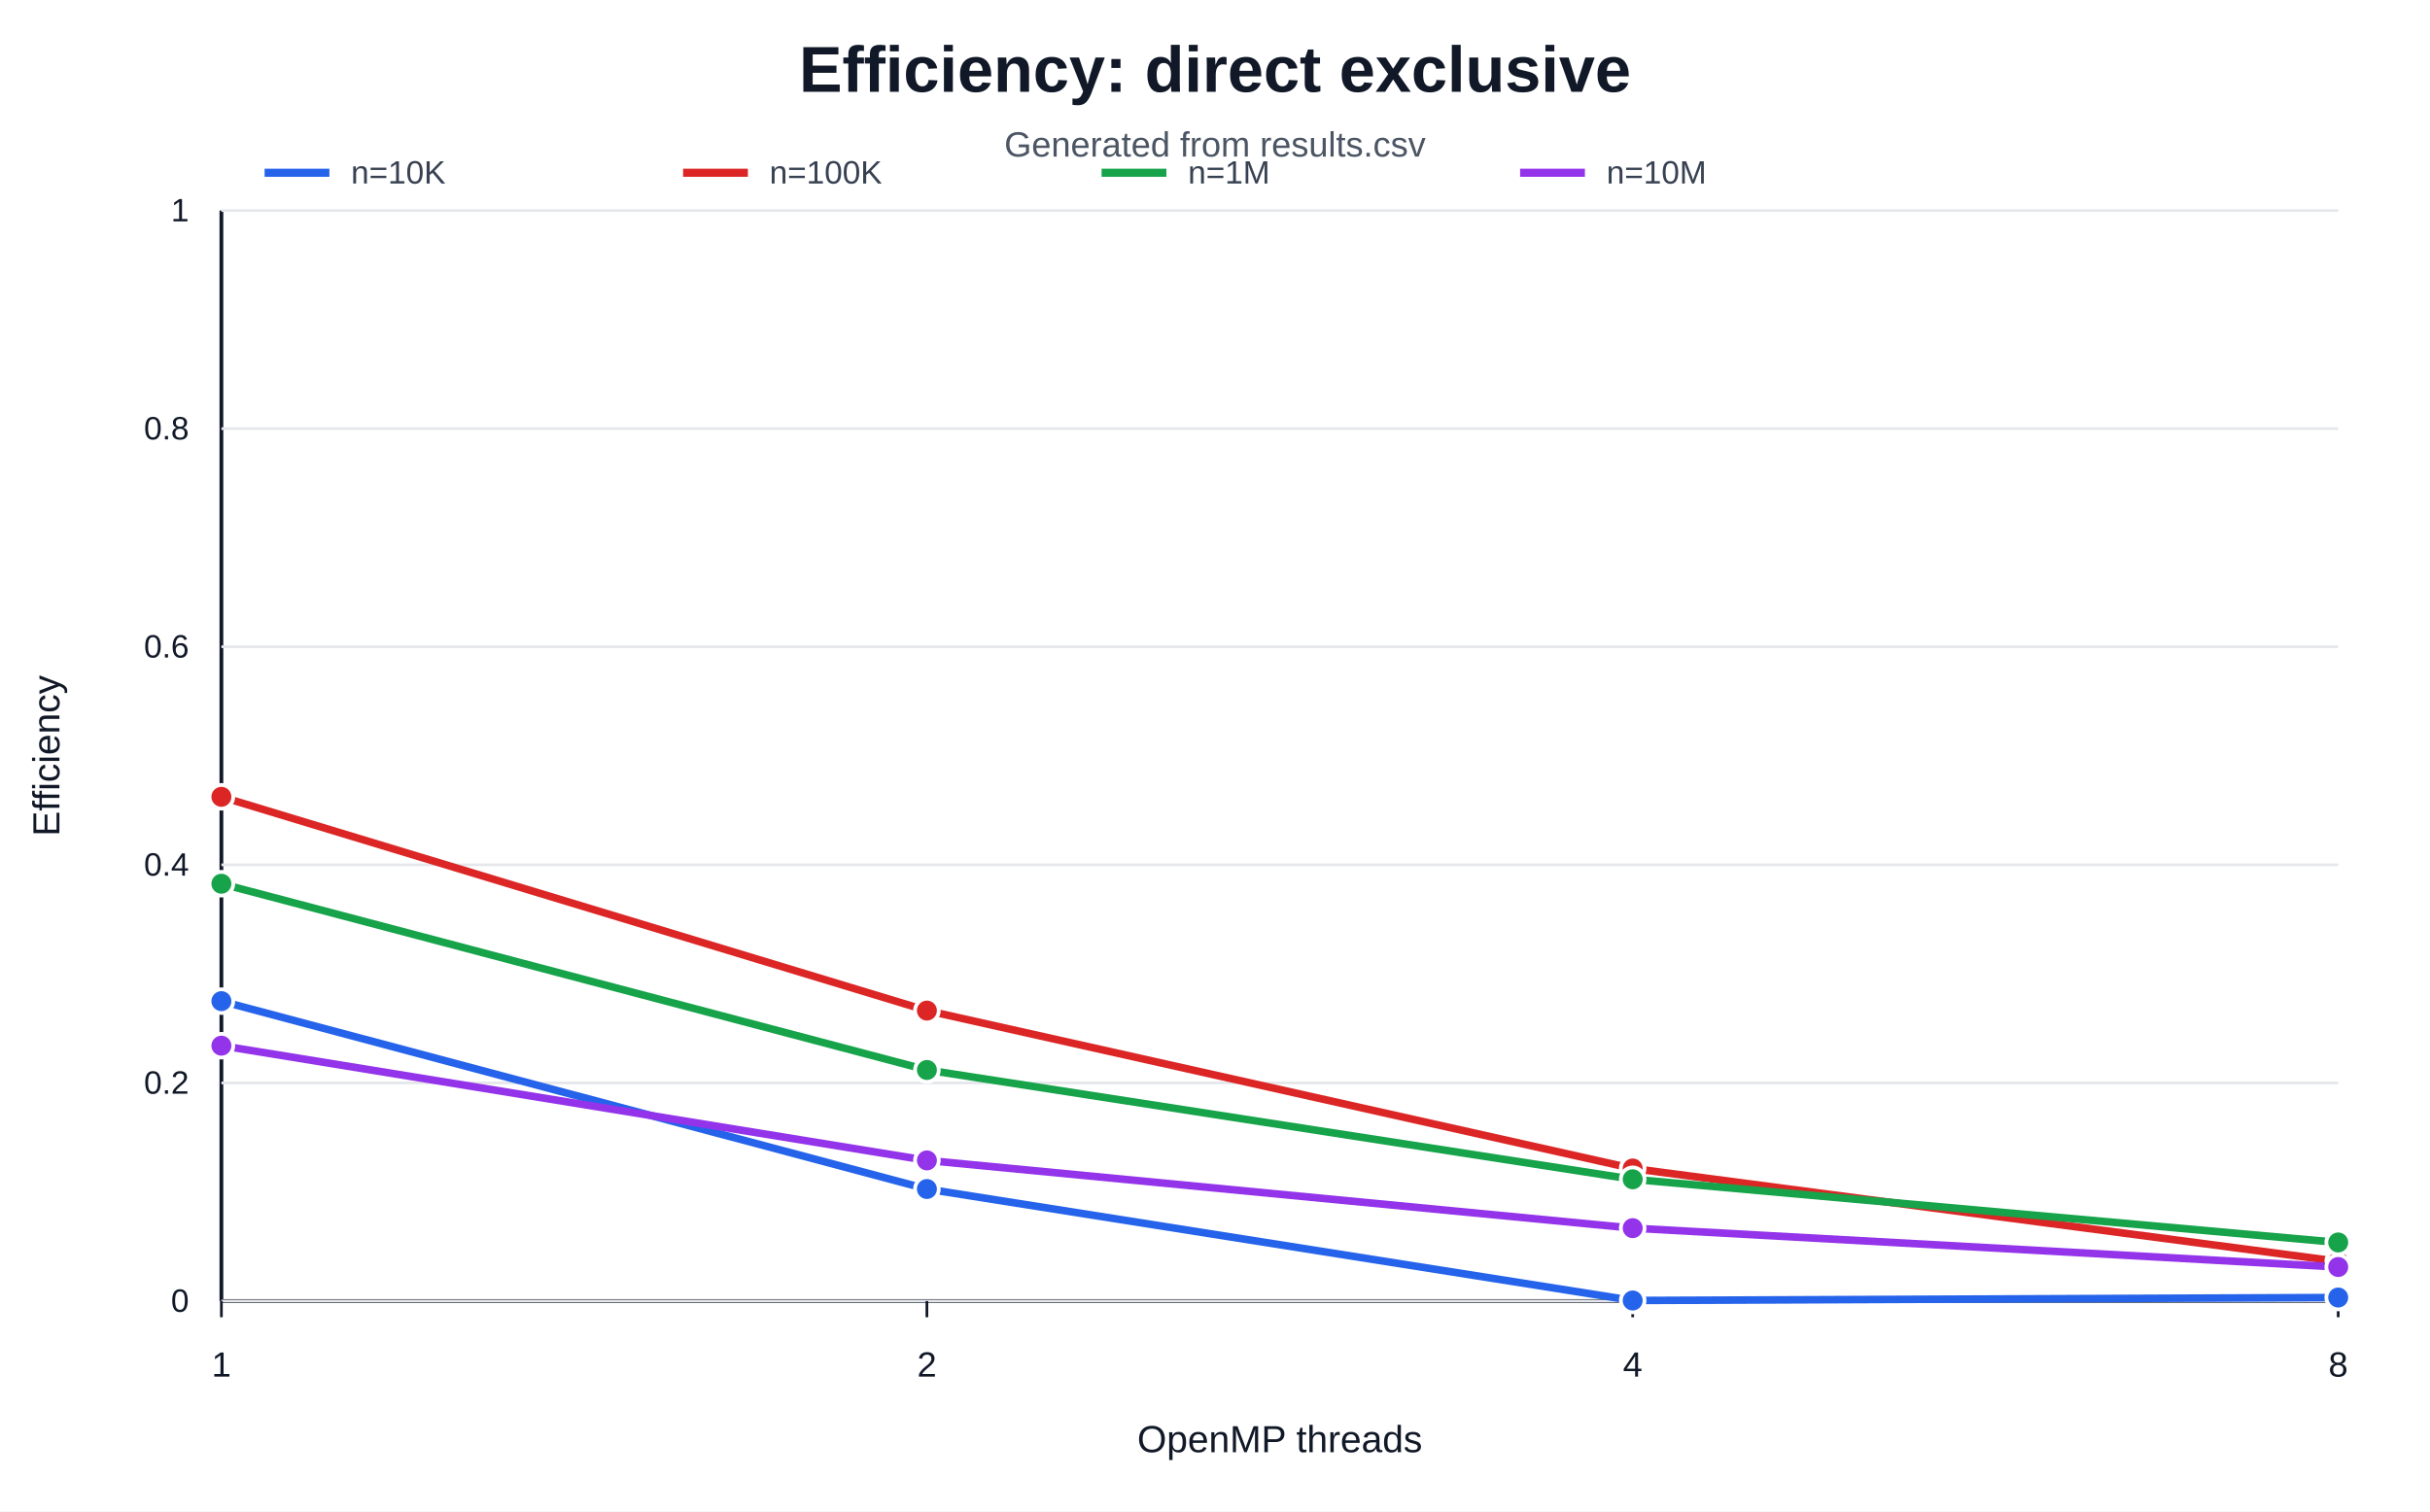
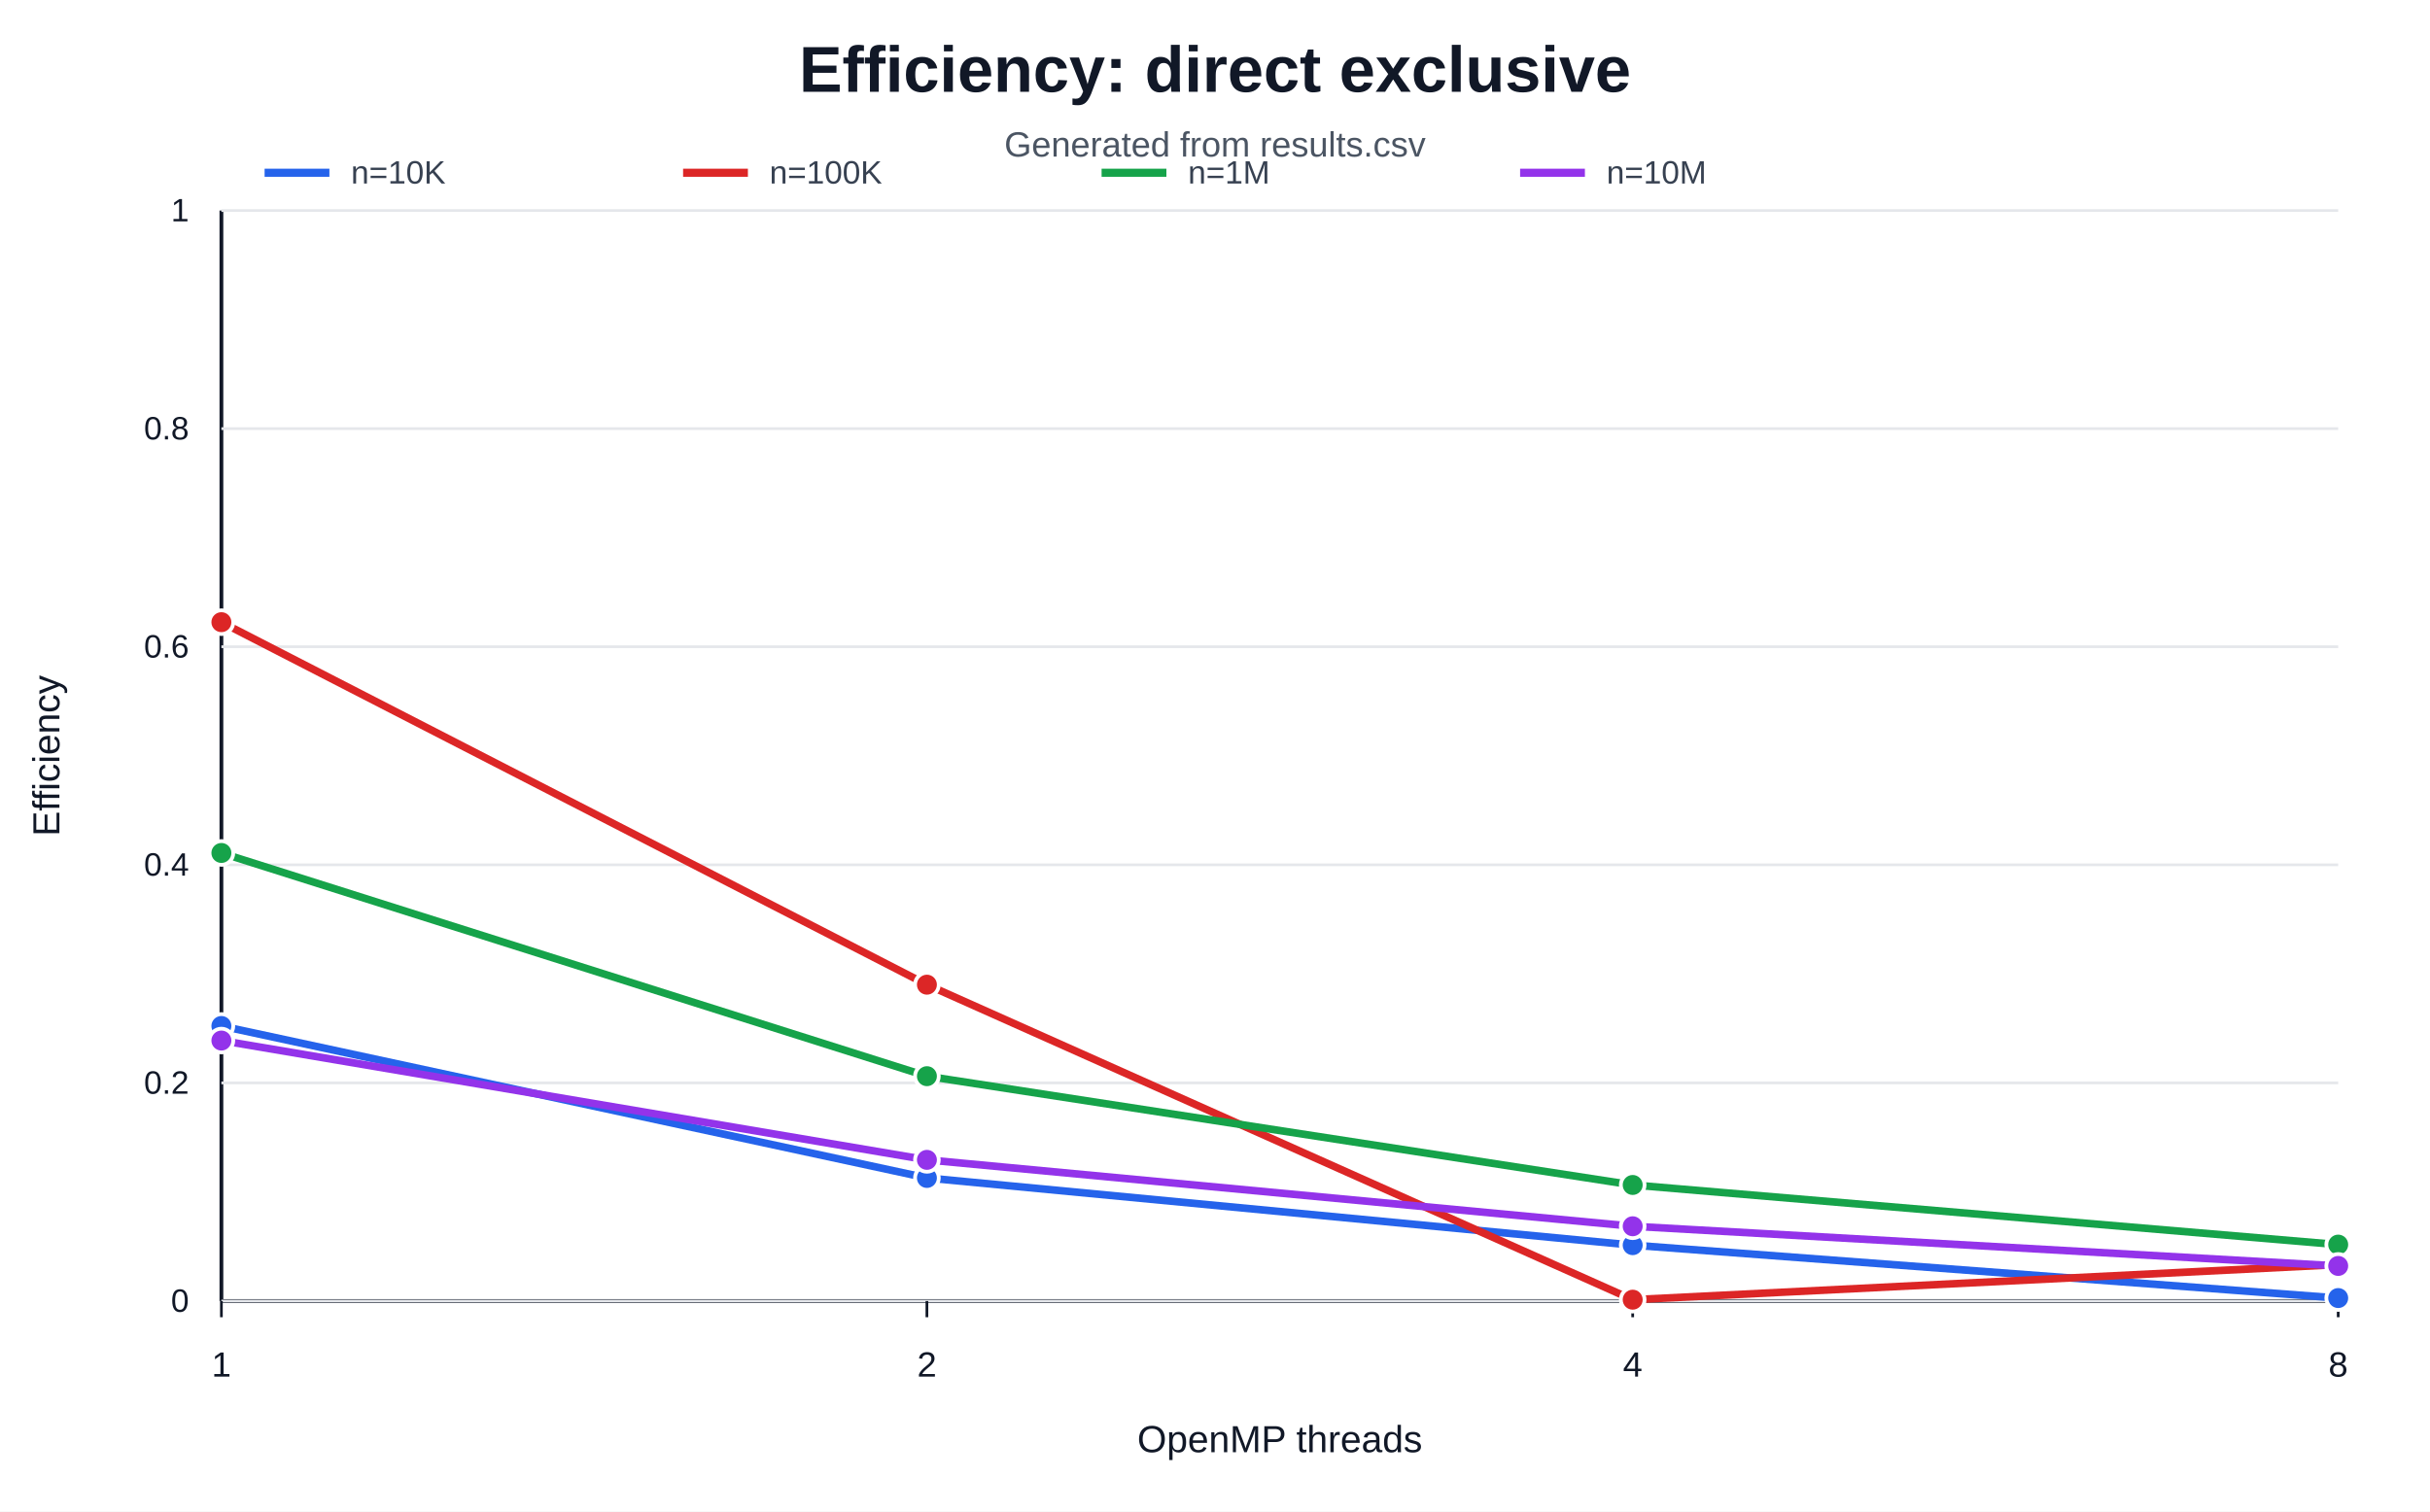
<svg xmlns="http://www.w3.org/2000/svg" width="900" height="560" viewBox="0 0 900 560">
  <rect width="100%" height="100%" fill="#ffffff" />
  <text x="450.0" y="34.0" text-anchor="middle" font-family="Arial, sans-serif" font-size="24" font-weight="700" fill="#111827">Efficiency: direct exclusive</text>
  <text x="450.0" y="58.0" text-anchor="middle" font-family="Arial, sans-serif" font-size="13" font-weight="400" fill="#4b5563">Generated from results.csv</text>
  <line x1="82" y1="78" x2="82" y2="482" stroke="#111827" stroke-width="1.4" />
  <line x1="82" y1="482" x2="866" y2="482" stroke="#111827" stroke-width="1.4" />
  <line x1="82" y1="482.0" x2="866" y2="482.0" stroke="#e5e7eb" stroke-width="1" />
  <text x="70.0" y="486.0" text-anchor="end" font-family="Arial, sans-serif" font-size="12" font-weight="400" fill="#111827">0</text>
  <line x1="82" y1="401.2" x2="866" y2="401.2" stroke="#e5e7eb" stroke-width="1" />
  <text x="70.0" y="405.2" text-anchor="end" font-family="Arial, sans-serif" font-size="12" font-weight="400" fill="#111827">0.2</text>
  <line x1="82" y1="320.4" x2="866" y2="320.4" stroke="#e5e7eb" stroke-width="1" />
  <text x="70.0" y="324.4" text-anchor="end" font-family="Arial, sans-serif" font-size="12" font-weight="400" fill="#111827">0.4</text>
  <line x1="82" y1="239.6" x2="866" y2="239.6" stroke="#e5e7eb" stroke-width="1" />
  <text x="70.0" y="243.6" text-anchor="end" font-family="Arial, sans-serif" font-size="12" font-weight="400" fill="#111827">0.6</text>
  <line x1="82" y1="158.8" x2="866" y2="158.8" stroke="#e5e7eb" stroke-width="1" />
  <text x="70.0" y="162.8" text-anchor="end" font-family="Arial, sans-serif" font-size="12" font-weight="400" fill="#111827">0.8</text>
  <line x1="82" y1="78.0" x2="866" y2="78.0" stroke="#e5e7eb" stroke-width="1" />
  <text x="70.0" y="82.0" text-anchor="end" font-family="Arial, sans-serif" font-size="12" font-weight="400" fill="#111827">1</text>
  <line x1="82.0" y1="482" x2="82.0" y2="488" stroke="#111827" stroke-width="1" />
  <text x="82.0" y="510.0" text-anchor="middle" font-family="Arial, sans-serif" font-size="13" font-weight="400" fill="#111827">1</text>
  <line x1="343.3" y1="482" x2="343.3" y2="488" stroke="#111827" stroke-width="1" />
  <text x="343.3" y="510.0" text-anchor="middle" font-family="Arial, sans-serif" font-size="13" font-weight="400" fill="#111827">2</text>
  <line x1="604.7" y1="482" x2="604.7" y2="488" stroke="#111827" stroke-width="1" />
  <text x="604.7" y="510.0" text-anchor="middle" font-family="Arial, sans-serif" font-size="13" font-weight="400" fill="#111827">4</text>
  <line x1="866.0" y1="482" x2="866.0" y2="488" stroke="#111827" stroke-width="1" />
  <text x="866.0" y="510.0" text-anchor="middle" font-family="Arial, sans-serif" font-size="13" font-weight="400" fill="#111827">8</text>
  <text x="474.0" y="538.0" text-anchor="middle" font-family="Arial, sans-serif" font-size="14" font-weight="400" fill="#111827">OpenMP threads</text>
  <text x="22" y="280.0" text-anchor="middle" font-family="Arial, sans-serif" font-size="14" fill="#111827" transform="rotate(-90 22 280.0)">Efficiency</text>
-   <path d="M 82.0 370.9 L 343.3 440.5 L 604.7 481.8 L 866.0 480.7" fill="none" stroke="#2563eb" stroke-width="2.8" stroke-linejoin="round" stroke-linecap="round" />
-   <circle cx="82.0" cy="370.9" r="4.4" fill="#2563eb" stroke="#ffffff" stroke-width="1.4" />
-   <circle cx="343.3" cy="440.5" r="4.4" fill="#2563eb" stroke="#ffffff" stroke-width="1.4" />
-   <circle cx="604.7" cy="481.8" r="4.4" fill="#2563eb" stroke="#ffffff" stroke-width="1.4" />
-   <circle cx="866.0" cy="480.7" r="4.4" fill="#2563eb" stroke="#ffffff" stroke-width="1.4" />
+   <path d="M 82.0 380.1 L 343.3 436.4 L 604.7 461.3 L 866.0 480.9" fill="none" stroke="#2563eb" stroke-width="2.8" stroke-linejoin="round" stroke-linecap="round" />
+   <circle cx="82.0" cy="380.1" r="4.4" fill="#2563eb" stroke="#ffffff" stroke-width="1.4" />
+   <circle cx="343.3" cy="436.4" r="4.4" fill="#2563eb" stroke="#ffffff" stroke-width="1.4" />
+   <circle cx="604.7" cy="461.3" r="4.4" fill="#2563eb" stroke="#ffffff" stroke-width="1.4" />
+   <circle cx="866.0" cy="480.9" r="4.4" fill="#2563eb" stroke="#ffffff" stroke-width="1.4" />
  <line x1="98" y1="64" x2="122" y2="64" stroke="#2563eb" stroke-width="3" />
  <text x="130.0" y="68.0" text-anchor="start" font-family="Arial, sans-serif" font-size="12" font-weight="400" fill="#374151">n=10K</text>
-   <path d="M 82.0 295.2 L 343.3 374.4 L 604.7 432.9 L 866.0 467.3" fill="none" stroke="#dc2626" stroke-width="2.8" stroke-linejoin="round" stroke-linecap="round" />
-   <circle cx="82.0" cy="295.2" r="4.4" fill="#dc2626" stroke="#ffffff" stroke-width="1.4" />
-   <circle cx="343.3" cy="374.4" r="4.4" fill="#dc2626" stroke="#ffffff" stroke-width="1.4" />
-   <circle cx="604.7" cy="432.9" r="4.4" fill="#dc2626" stroke="#ffffff" stroke-width="1.4" />
-   <circle cx="866.0" cy="467.3" r="4.4" fill="#dc2626" stroke="#ffffff" stroke-width="1.4" />
+   <path d="M 82.0 230.5 L 343.3 364.8 L 604.7 481.5 L 866.0 468.5" fill="none" stroke="#dc2626" stroke-width="2.8" stroke-linejoin="round" stroke-linecap="round" />
+   <circle cx="82.0" cy="230.5" r="4.4" fill="#dc2626" stroke="#ffffff" stroke-width="1.4" />
+   <circle cx="343.3" cy="364.8" r="4.4" fill="#dc2626" stroke="#ffffff" stroke-width="1.4" />
+   <circle cx="604.7" cy="481.5" r="4.4" fill="#dc2626" stroke="#ffffff" stroke-width="1.4" />
+   <circle cx="866.0" cy="468.5" r="4.4" fill="#dc2626" stroke="#ffffff" stroke-width="1.4" />
  <line x1="253" y1="64" x2="277" y2="64" stroke="#dc2626" stroke-width="3" />
  <text x="285.0" y="68.0" text-anchor="start" font-family="Arial, sans-serif" font-size="12" font-weight="400" fill="#374151">n=100K</text>
-   <path d="M 82.0 327.4 L 343.3 396.4 L 604.7 436.9 L 866.0 460.3" fill="none" stroke="#16a34a" stroke-width="2.8" stroke-linejoin="round" stroke-linecap="round" />
-   <circle cx="82.0" cy="327.4" r="4.4" fill="#16a34a" stroke="#ffffff" stroke-width="1.4" />
-   <circle cx="343.3" cy="396.4" r="4.4" fill="#16a34a" stroke="#ffffff" stroke-width="1.4" />
-   <circle cx="604.7" cy="436.9" r="4.4" fill="#16a34a" stroke="#ffffff" stroke-width="1.4" />
-   <circle cx="866.0" cy="460.3" r="4.4" fill="#16a34a" stroke="#ffffff" stroke-width="1.4" />
+   <path d="M 82.0 316.0 L 343.3 398.7 L 604.7 439.0 L 866.0 461.1" fill="none" stroke="#16a34a" stroke-width="2.8" stroke-linejoin="round" stroke-linecap="round" />
+   <circle cx="82.0" cy="316.0" r="4.4" fill="#16a34a" stroke="#ffffff" stroke-width="1.4" />
+   <circle cx="343.3" cy="398.7" r="4.4" fill="#16a34a" stroke="#ffffff" stroke-width="1.4" />
+   <circle cx="604.7" cy="439.0" r="4.4" fill="#16a34a" stroke="#ffffff" stroke-width="1.4" />
+   <circle cx="866.0" cy="461.1" r="4.4" fill="#16a34a" stroke="#ffffff" stroke-width="1.4" />
  <line x1="408" y1="64" x2="432" y2="64" stroke="#16a34a" stroke-width="3" />
  <text x="440.0" y="68.0" text-anchor="start" font-family="Arial, sans-serif" font-size="12" font-weight="400" fill="#374151">n=1M</text>
-   <path d="M 82.0 387.4 L 343.3 429.9 L 604.7 455.0 L 866.0 469.4" fill="none" stroke="#9333ea" stroke-width="2.8" stroke-linejoin="round" stroke-linecap="round" />
-   <circle cx="82.0" cy="387.4" r="4.4" fill="#9333ea" stroke="#ffffff" stroke-width="1.4" />
-   <circle cx="343.3" cy="429.9" r="4.4" fill="#9333ea" stroke="#ffffff" stroke-width="1.4" />
-   <circle cx="604.7" cy="455.0" r="4.4" fill="#9333ea" stroke="#ffffff" stroke-width="1.4" />
-   <circle cx="866.0" cy="469.4" r="4.4" fill="#9333ea" stroke="#ffffff" stroke-width="1.4" />
+   <path d="M 82.0 385.5 L 343.3 429.7 L 604.7 454.3 L 866.0 469.0" fill="none" stroke="#9333ea" stroke-width="2.8" stroke-linejoin="round" stroke-linecap="round" />
+   <circle cx="82.0" cy="385.5" r="4.4" fill="#9333ea" stroke="#ffffff" stroke-width="1.4" />
+   <circle cx="343.3" cy="429.7" r="4.4" fill="#9333ea" stroke="#ffffff" stroke-width="1.4" />
+   <circle cx="604.7" cy="454.3" r="4.4" fill="#9333ea" stroke="#ffffff" stroke-width="1.4" />
+   <circle cx="866.0" cy="469.0" r="4.4" fill="#9333ea" stroke="#ffffff" stroke-width="1.4" />
  <line x1="563" y1="64" x2="587" y2="64" stroke="#9333ea" stroke-width="3" />
  <text x="595.0" y="68.0" text-anchor="start" font-family="Arial, sans-serif" font-size="12" font-weight="400" fill="#374151">n=10M</text>
</svg>
